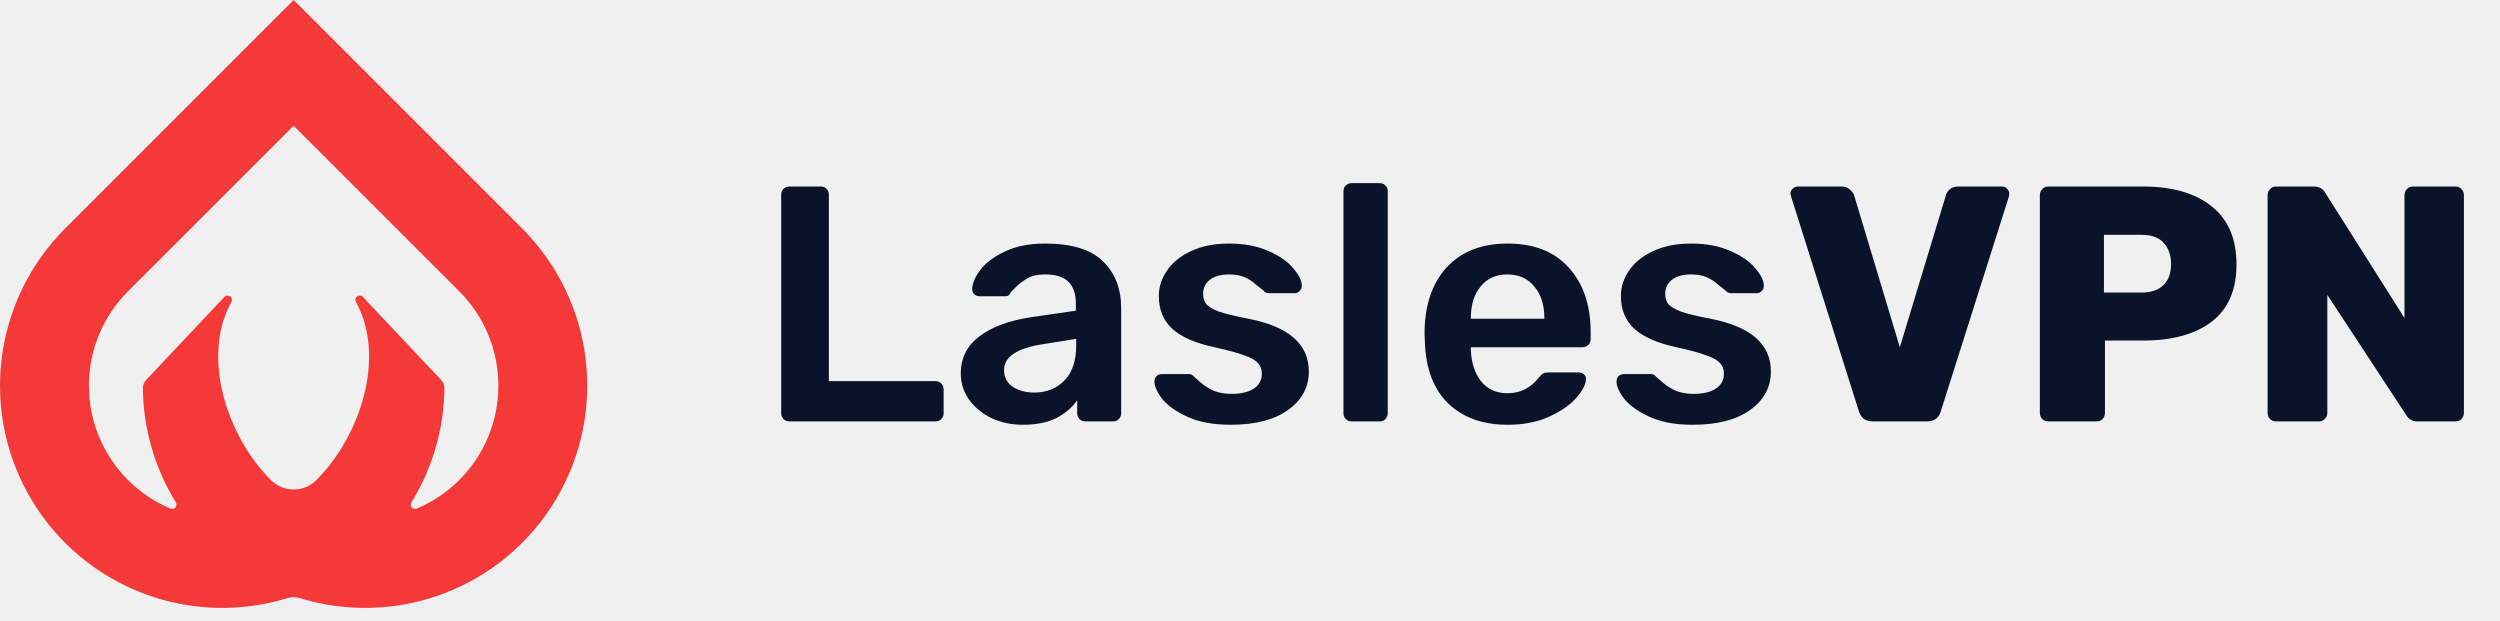
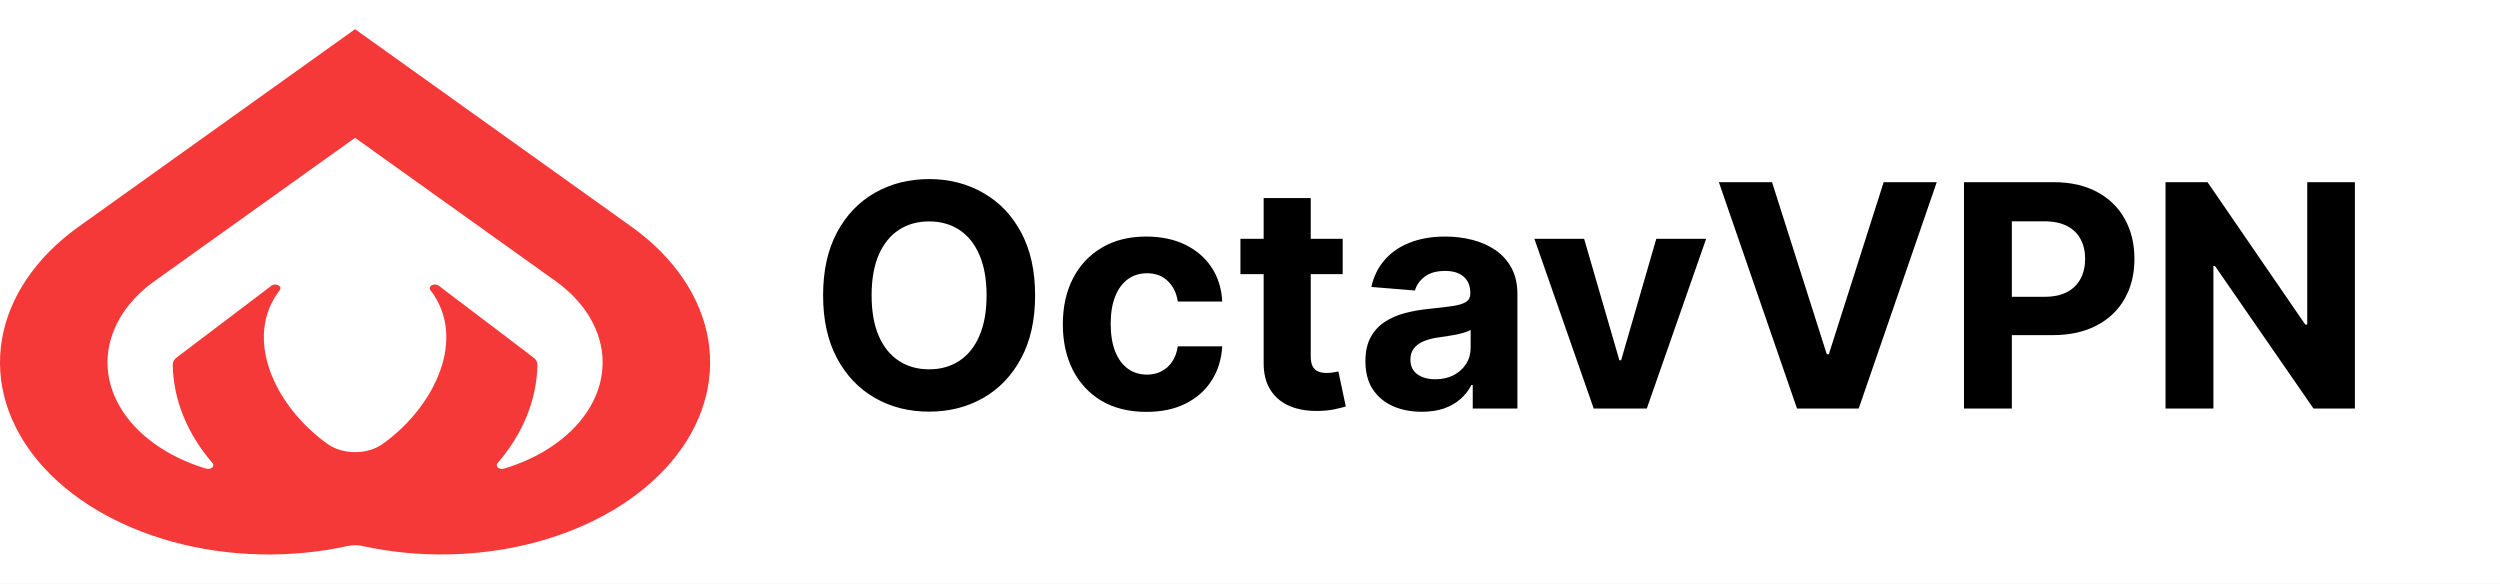
- <svg xmlns="http://www.w3.org/2000/svg" width="149" height="37" viewBox="0 0 149 37" fill="none">
-   <path d="M47.04 25.116C46.907 25.116 46.793 25.07 46.7 24.976C46.607 24.883 46.56 24.77 46.56 24.636V11.596C46.56 11.45 46.607 11.336 46.7 11.256C46.793 11.163 46.907 11.116 47.04 11.116H48.92C49.067 11.116 49.18 11.163 49.26 11.256C49.353 11.336 49.4 11.45 49.4 11.596V22.716H55.74C55.887 22.716 56.007 22.763 56.1 22.856C56.193 22.95 56.24 23.063 56.24 23.196V24.636C56.24 24.77 56.193 24.883 56.1 24.976C56.007 25.07 55.887 25.116 55.74 25.116H47.04ZM60.961 25.316C60.281 25.316 59.654 25.183 59.081 24.916C58.521 24.636 58.074 24.263 57.741 23.796C57.421 23.329 57.261 22.816 57.261 22.256C57.261 21.349 57.628 20.616 58.361 20.056C59.094 19.496 60.101 19.116 61.381 18.916L64.121 18.516V18.096C64.121 17.523 63.974 17.09 63.681 16.796C63.388 16.503 62.921 16.356 62.281 16.356C61.841 16.356 61.488 16.436 61.221 16.596C60.954 16.756 60.734 16.923 60.561 17.096C60.401 17.256 60.294 17.363 60.241 17.416C60.188 17.576 60.088 17.656 59.941 17.656H58.381C58.261 17.656 58.154 17.616 58.061 17.536C57.981 17.456 57.941 17.349 57.941 17.216C57.954 16.883 58.114 16.509 58.421 16.096C58.741 15.669 59.228 15.303 59.881 14.996C60.534 14.676 61.341 14.516 62.301 14.516C63.874 14.516 65.021 14.87 65.741 15.576C66.461 16.283 66.821 17.209 66.821 18.356V24.636C66.821 24.77 66.774 24.883 66.681 24.976C66.601 25.07 66.488 25.116 66.341 25.116H64.681C64.548 25.116 64.434 25.07 64.341 24.976C64.248 24.883 64.201 24.77 64.201 24.636V23.856C63.908 24.283 63.494 24.636 62.961 24.916C62.428 25.183 61.761 25.316 60.961 25.316ZM61.641 23.396C62.374 23.396 62.974 23.156 63.441 22.676C63.908 22.196 64.141 21.503 64.141 20.596V20.196L62.141 20.516C60.608 20.756 59.841 21.27 59.841 22.056C59.841 22.483 60.014 22.816 60.361 23.056C60.721 23.283 61.148 23.396 61.641 23.396ZM73.346 25.316C72.333 25.316 71.486 25.163 70.806 24.856C70.126 24.549 69.62 24.196 69.286 23.796C68.966 23.383 68.806 23.029 68.806 22.736C68.806 22.603 68.846 22.496 68.926 22.416C69.02 22.336 69.126 22.296 69.246 22.296H70.886C70.993 22.296 71.086 22.349 71.166 22.456C71.233 22.509 71.38 22.636 71.606 22.836C71.846 23.036 72.113 23.196 72.406 23.316C72.713 23.423 73.046 23.476 73.406 23.476C73.94 23.476 74.373 23.376 74.706 23.176C75.04 22.963 75.206 22.663 75.206 22.276C75.206 22.009 75.126 21.796 74.966 21.636C74.82 21.463 74.546 21.309 74.146 21.176C73.76 21.029 73.173 20.869 72.386 20.696C71.253 20.456 70.413 20.09 69.866 19.596C69.333 19.103 69.066 18.45 69.066 17.636C69.066 17.103 69.226 16.603 69.546 16.136C69.866 15.656 70.34 15.27 70.966 14.976C71.606 14.669 72.366 14.516 73.246 14.516C74.153 14.516 74.933 14.663 75.586 14.956C76.24 15.236 76.733 15.576 77.066 15.976C77.413 16.376 77.586 16.73 77.586 17.036C77.586 17.156 77.54 17.263 77.446 17.356C77.366 17.436 77.266 17.476 77.146 17.476H75.646C75.5 17.476 75.386 17.423 75.306 17.316C75.213 17.25 75.06 17.13 74.846 16.956C74.646 16.77 74.42 16.623 74.166 16.516C73.913 16.41 73.606 16.356 73.246 16.356C72.753 16.356 72.373 16.463 72.106 16.676C71.84 16.89 71.706 17.169 71.706 17.516C71.706 17.756 71.766 17.956 71.886 18.116C72.02 18.276 72.28 18.43 72.666 18.576C73.053 18.709 73.633 18.849 74.406 18.996C76.806 19.463 78.006 20.509 78.006 22.136C78.006 23.083 77.593 23.849 76.766 24.436C75.953 25.023 74.813 25.316 73.346 25.316ZM80.55 25.116C80.417 25.116 80.304 25.07 80.21 24.976C80.117 24.883 80.07 24.77 80.07 24.636V11.396C80.07 11.249 80.117 11.136 80.21 11.056C80.304 10.963 80.417 10.916 80.55 10.916H82.231C82.377 10.916 82.49 10.963 82.57 11.056C82.664 11.136 82.71 11.249 82.71 11.396V24.636C82.71 24.77 82.664 24.883 82.57 24.976C82.49 25.07 82.377 25.116 82.231 25.116H80.55ZM89.863 25.316C88.37 25.316 87.183 24.89 86.303 24.036C85.436 23.183 84.976 21.97 84.923 20.396L84.903 19.896C84.903 18.23 85.336 16.916 86.203 15.956C87.083 14.996 88.296 14.516 89.843 14.516C91.43 14.516 92.65 14.996 93.503 15.956C94.37 16.916 94.803 18.196 94.803 19.796V20.216C94.803 20.349 94.756 20.463 94.663 20.556C94.57 20.649 94.45 20.696 94.303 20.696H87.663V20.856C87.69 21.603 87.89 22.223 88.263 22.716C88.65 23.196 89.176 23.436 89.843 23.436C90.603 23.436 91.223 23.13 91.703 22.516C91.823 22.369 91.916 22.283 91.983 22.256C92.05 22.216 92.163 22.196 92.323 22.196H94.083C94.203 22.196 94.303 22.23 94.383 22.296C94.476 22.363 94.523 22.456 94.523 22.576C94.523 22.896 94.33 23.276 93.943 23.716C93.57 24.143 93.03 24.516 92.323 24.836C91.616 25.156 90.796 25.316 89.863 25.316ZM92.043 18.996V18.956C92.043 18.169 91.843 17.543 91.443 17.076C91.056 16.596 90.523 16.356 89.843 16.356C89.163 16.356 88.63 16.596 88.243 17.076C87.856 17.543 87.663 18.169 87.663 18.956V18.996H92.043ZM100.885 25.316C99.872 25.316 99.025 25.163 98.346 24.856C97.665 24.549 97.159 24.196 96.826 23.796C96.505 23.383 96.346 23.029 96.346 22.736C96.346 22.603 96.385 22.496 96.466 22.416C96.559 22.336 96.665 22.296 96.785 22.296H98.425C98.532 22.296 98.626 22.349 98.706 22.456C98.772 22.509 98.919 22.636 99.145 22.836C99.385 23.036 99.652 23.196 99.945 23.316C100.252 23.423 100.585 23.476 100.945 23.476C101.479 23.476 101.912 23.376 102.245 23.176C102.579 22.963 102.745 22.663 102.745 22.276C102.745 22.009 102.665 21.796 102.505 21.636C102.359 21.463 102.085 21.309 101.685 21.176C101.299 21.029 100.712 20.869 99.925 20.696C98.792 20.456 97.952 20.09 97.406 19.596C96.872 19.103 96.606 18.45 96.606 17.636C96.606 17.103 96.766 16.603 97.085 16.136C97.406 15.656 97.879 15.27 98.505 14.976C99.145 14.669 99.906 14.516 100.785 14.516C101.692 14.516 102.472 14.663 103.125 14.956C103.779 15.236 104.272 15.576 104.605 15.976C104.952 16.376 105.125 16.73 105.125 17.036C105.125 17.156 105.079 17.263 104.985 17.356C104.905 17.436 104.805 17.476 104.685 17.476H103.185C103.039 17.476 102.925 17.423 102.845 17.316C102.752 17.25 102.599 17.13 102.385 16.956C102.185 16.77 101.959 16.623 101.705 16.516C101.452 16.41 101.145 16.356 100.785 16.356C100.292 16.356 99.912 16.463 99.645 16.676C99.379 16.89 99.246 17.169 99.246 17.516C99.246 17.756 99.305 17.956 99.425 18.116C99.559 18.276 99.819 18.43 100.205 18.576C100.592 18.709 101.172 18.849 101.945 18.996C104.345 19.463 105.545 20.509 105.545 22.136C105.545 23.083 105.132 23.849 104.305 24.436C103.492 25.023 102.352 25.316 100.885 25.316ZM111.63 25.116C111.403 25.116 111.216 25.063 111.07 24.956C110.936 24.836 110.843 24.689 110.79 24.516L106.75 11.716L106.71 11.536C106.71 11.43 106.75 11.336 106.83 11.256C106.923 11.163 107.03 11.116 107.15 11.116H109.77C109.97 11.116 110.13 11.176 110.25 11.296C110.383 11.403 110.47 11.523 110.51 11.656L113.23 20.696L115.97 11.656C116.01 11.509 116.09 11.383 116.21 11.276C116.343 11.169 116.51 11.116 116.71 11.116H119.33C119.45 11.116 119.55 11.163 119.63 11.256C119.71 11.336 119.75 11.43 119.75 11.536C119.75 11.603 119.743 11.663 119.73 11.716L115.67 24.516C115.63 24.689 115.536 24.836 115.39 24.956C115.256 25.063 115.076 25.116 114.85 25.116H111.63ZM122.075 25.116C121.942 25.116 121.822 25.07 121.715 24.976C121.622 24.869 121.575 24.75 121.575 24.616V11.636C121.575 11.489 121.622 11.37 121.715 11.276C121.808 11.169 121.928 11.116 122.075 11.116H127.735C129.468 11.116 130.828 11.509 131.815 12.296C132.802 13.083 133.295 14.236 133.295 15.756C133.295 17.276 132.802 18.416 131.815 19.176C130.828 19.923 129.468 20.296 127.735 20.296H125.455V24.616C125.455 24.75 125.408 24.869 125.315 24.976C125.222 25.07 125.102 25.116 124.955 25.116H122.075ZM127.635 17.436C128.182 17.436 128.608 17.296 128.915 17.016C129.235 16.723 129.395 16.296 129.395 15.736C129.395 15.216 129.248 14.796 128.955 14.476C128.675 14.156 128.235 13.996 127.635 13.996H125.395V17.436H127.635ZM135.649 25.116C135.516 25.116 135.396 25.07 135.289 24.976C135.196 24.869 135.149 24.75 135.149 24.616V11.636C135.149 11.489 135.196 11.37 135.289 11.276C135.382 11.169 135.502 11.116 135.649 11.116H137.909C138.216 11.116 138.442 11.243 138.589 11.496L143.309 18.956V11.636C143.309 11.489 143.356 11.37 143.449 11.276C143.542 11.169 143.662 11.116 143.809 11.116H146.349C146.496 11.116 146.616 11.169 146.709 11.276C146.802 11.37 146.849 11.489 146.849 11.636V24.596C146.849 24.743 146.802 24.869 146.709 24.976C146.616 25.07 146.496 25.116 146.349 25.116H144.089C143.782 25.116 143.556 24.989 143.409 24.736L138.709 17.576V24.616C138.709 24.763 138.656 24.883 138.549 24.976C138.456 25.07 138.336 25.116 138.189 25.116H135.649Z" fill="#0B132A" />
-   <path d="M31.147 13.648L31.125 13.626C31.124 13.625 31.122 13.623 31.122 13.621L17.501 0L3.88 13.621C3.878 13.623 3.876 13.626 3.876 13.626L3.853 13.647C1.771 15.742 0.448 18.473 0.095 21.405C-0.258 24.338 0.38 27.304 1.906 29.833C3.433 32.362 5.761 34.308 8.521 35.361C11.28 36.415 14.313 36.516 17.136 35.648C17.373 35.575 17.628 35.575 17.865 35.648C20.688 36.515 23.721 36.414 26.48 35.361C29.239 34.307 31.567 32.361 33.094 29.833C34.62 27.304 35.258 24.338 34.905 21.405C34.553 18.473 33.23 15.742 31.147 13.648ZM8.723 22.63C8.657 22.696 8.604 22.775 8.568 22.861C8.533 22.948 8.514 23.041 8.514 23.135C8.538 25.539 9.218 27.89 10.479 29.937C10.508 29.983 10.521 30.038 10.517 30.092C10.513 30.146 10.492 30.198 10.457 30.24C10.421 30.282 10.374 30.311 10.321 30.324C10.268 30.337 10.212 30.333 10.162 30.312C9.213 29.913 8.352 29.334 7.625 28.605C6.136 27.116 5.299 25.097 5.298 22.991C5.297 20.886 6.131 18.865 7.618 17.374L17.501 7.493L27.383 17.374C28.87 18.865 29.704 20.885 29.703 22.991C29.702 25.097 28.865 27.116 27.376 28.605C26.649 29.334 25.788 29.913 24.84 30.312C24.789 30.333 24.733 30.337 24.68 30.324C24.627 30.311 24.58 30.281 24.544 30.24C24.509 30.198 24.488 30.146 24.484 30.092C24.48 30.038 24.493 29.983 24.522 29.937C25.784 27.89 26.463 25.539 26.488 23.135C26.488 23.041 26.469 22.948 26.433 22.861C26.397 22.775 26.344 22.696 26.278 22.63L21.604 17.672C21.557 17.633 21.498 17.612 21.438 17.612C21.377 17.612 21.319 17.633 21.272 17.672C21.226 17.71 21.194 17.764 21.183 17.824C21.172 17.884 21.183 17.945 21.213 17.998C23.028 21.283 21.467 26.002 18.864 28.605L18.85 28.619C18.491 28.974 18.006 29.174 17.5 29.174C16.995 29.173 16.51 28.974 16.151 28.618L16.138 28.605C13.534 26.002 11.974 21.284 13.789 17.998C13.819 17.946 13.83 17.884 13.819 17.825C13.808 17.765 13.776 17.711 13.73 17.672C13.683 17.634 13.625 17.612 13.564 17.612C13.504 17.612 13.445 17.634 13.398 17.672L8.723 22.63Z" fill="#F53838" />
+ <svg xmlns="http://www.w3.org/2000/svg" width="257" height="60" viewBox="0 0 257 60" fill="none">
+   <rect width="257" height="60" fill="white" />
+   <path d="M64.964 23.34L64.919 23.308C64.915 23.306 64.912 23.304 64.91 23.301L36.501 3L8.092 23.3C8.089 23.303 8.084 23.307 8.084 23.307L8.037 23.34C3.693 26.461 0.934 30.531 0.198 34.902C-0.538 39.273 0.792 43.694 3.976 47.463C7.16 51.232 12.016 54.132 17.772 55.702C23.527 57.272 29.852 57.422 35.741 56.129C36.236 56.02 36.766 56.02 37.261 56.129C43.15 57.422 49.474 57.271 55.229 55.701C60.984 54.13 65.84 51.231 69.024 47.462C72.208 43.694 73.538 39.273 72.802 34.902C72.067 30.532 69.308 26.462 64.964 23.34ZM18.194 36.727C18.056 36.826 17.946 36.943 17.871 37.072C17.797 37.201 17.758 37.34 17.758 37.479C17.808 41.062 19.226 44.567 21.857 47.618C21.916 47.687 21.944 47.768 21.935 47.849C21.927 47.93 21.883 48.007 21.809 48.069C21.736 48.131 21.637 48.175 21.526 48.194C21.416 48.214 21.3 48.208 21.194 48.177C19.216 47.583 17.419 46.718 15.904 45.633C12.799 43.413 11.053 40.404 11.05 37.266C11.047 34.127 12.788 31.116 15.889 28.894L36.501 14.167L57.112 28.894C60.214 31.116 61.955 34.127 61.952 37.266C61.949 40.404 60.203 43.413 57.098 45.633C55.583 46.718 53.786 47.583 51.808 48.177C51.703 48.208 51.586 48.214 51.476 48.194C51.365 48.175 51.266 48.131 51.193 48.069C51.119 48.007 51.075 47.93 51.067 47.849C51.058 47.768 51.086 47.687 51.145 47.617C53.777 44.567 55.195 41.062 55.246 37.479C55.246 37.34 55.207 37.201 55.132 37.072C55.057 36.943 54.947 36.826 54.808 36.727L45.059 29.338C44.962 29.28 44.84 29.248 44.713 29.248C44.587 29.248 44.465 29.28 44.367 29.338C44.27 29.395 44.205 29.476 44.182 29.565C44.16 29.654 44.181 29.745 44.244 29.824C48.03 34.72 44.774 41.752 39.344 45.633L39.316 45.653C38.566 46.183 37.554 46.48 36.5 46.48C35.446 46.48 34.435 46.182 33.686 45.652L33.66 45.633C28.228 41.752 24.974 34.721 28.761 29.825C28.823 29.746 28.845 29.655 28.822 29.566C28.799 29.477 28.734 29.396 28.637 29.339C28.54 29.281 28.417 29.249 28.291 29.249C28.165 29.249 28.042 29.281 27.945 29.339L18.194 36.727Z" fill="#F53838" />
+   <path d="M106.409 30.364C106.409 32.901 105.928 35.061 104.966 36.841C104.011 38.621 102.708 39.981 101.057 40.92C99.413 41.852 97.564 42.318 95.511 42.318C93.443 42.318 91.587 41.849 89.943 40.909C88.299 39.97 87 38.61 86.046 36.83C85.091 35.049 84.614 32.894 84.614 30.364C84.614 27.826 85.091 25.667 86.046 23.886C87 22.106 88.299 20.75 89.943 19.818C91.587 18.879 93.443 18.409 95.511 18.409C97.564 18.409 99.413 18.879 101.057 19.818C102.708 20.75 104.011 22.106 104.966 23.886C105.928 25.667 106.409 27.826 106.409 30.364ZM101.42 30.364C101.42 28.72 101.174 27.333 100.682 26.204C100.197 25.076 99.511 24.22 98.625 23.636C97.739 23.053 96.701 22.761 95.511 22.761C94.322 22.761 93.284 23.053 92.398 23.636C91.511 24.22 90.822 25.076 90.329 26.204C89.845 27.333 89.602 28.72 89.602 30.364C89.602 32.008 89.845 33.394 90.329 34.523C90.822 35.651 91.511 36.508 92.398 37.091C93.284 37.674 94.322 37.966 95.511 37.966C96.701 37.966 97.739 37.674 98.625 37.091C99.511 36.508 100.197 35.651 100.682 34.523C101.174 33.394 101.42 32.008 101.42 30.364ZM117.849 42.341C116.062 42.341 114.524 41.962 113.236 41.205C111.955 40.439 110.971 39.379 110.281 38.023C109.599 36.667 109.259 35.106 109.259 33.341C109.259 31.553 109.603 29.985 110.293 28.636C110.99 27.28 111.978 26.224 113.259 25.466C114.539 24.701 116.062 24.318 117.827 24.318C119.349 24.318 120.683 24.595 121.827 25.148C122.971 25.701 123.876 26.477 124.543 27.477C125.209 28.477 125.577 29.651 125.645 31H121.077C120.948 30.129 120.607 29.428 120.054 28.898C119.509 28.36 118.793 28.091 117.906 28.091C117.156 28.091 116.501 28.296 115.94 28.704C115.387 29.106 114.955 29.693 114.645 30.466C114.334 31.239 114.179 32.174 114.179 33.273C114.179 34.386 114.33 35.333 114.634 36.114C114.944 36.894 115.38 37.489 115.94 37.898C116.501 38.307 117.156 38.511 117.906 38.511C118.459 38.511 118.955 38.398 119.395 38.17C119.842 37.943 120.209 37.614 120.497 37.182C120.793 36.742 120.986 36.216 121.077 35.602H125.645C125.569 36.936 125.205 38.11 124.554 39.125C123.91 40.133 123.02 40.92 121.884 41.489C120.747 42.057 119.402 42.341 117.849 42.341ZM138.028 24.546V28.182H127.517V24.546H138.028ZM129.903 20.364H134.744V36.636C134.744 37.083 134.813 37.432 134.949 37.682C135.085 37.924 135.275 38.095 135.517 38.193C135.767 38.292 136.055 38.341 136.381 38.341C136.608 38.341 136.835 38.322 137.062 38.284C137.29 38.239 137.464 38.205 137.585 38.182L138.347 41.784C138.104 41.86 137.763 41.947 137.324 42.045C136.884 42.151 136.35 42.216 135.722 42.239C134.555 42.284 133.532 42.129 132.653 41.773C131.782 41.417 131.104 40.864 130.619 40.114C130.134 39.364 129.896 38.417 129.903 37.273V20.364ZM146.159 42.33C145.045 42.33 144.053 42.136 143.182 41.75C142.311 41.356 141.621 40.776 141.114 40.011C140.614 39.239 140.364 38.276 140.364 37.125C140.364 36.155 140.542 35.341 140.898 34.682C141.254 34.023 141.739 33.492 142.352 33.091C142.966 32.689 143.663 32.386 144.443 32.182C145.231 31.977 146.057 31.833 146.92 31.75C147.936 31.644 148.754 31.546 149.375 31.454C149.996 31.356 150.447 31.212 150.727 31.023C151.008 30.833 151.148 30.553 151.148 30.182V30.114C151.148 29.394 150.92 28.837 150.466 28.443C150.019 28.049 149.383 27.852 148.557 27.852C147.686 27.852 146.992 28.046 146.477 28.432C145.962 28.811 145.621 29.288 145.455 29.864L140.977 29.5C141.205 28.439 141.652 27.523 142.318 26.75C142.985 25.97 143.845 25.371 144.898 24.954C145.958 24.53 147.186 24.318 148.58 24.318C149.549 24.318 150.477 24.432 151.364 24.659C152.258 24.886 153.049 25.239 153.739 25.716C154.436 26.193 154.985 26.807 155.386 27.557C155.788 28.299 155.989 29.189 155.989 30.227V42H151.398V39.58H151.261C150.981 40.125 150.606 40.606 150.136 41.023C149.667 41.432 149.102 41.754 148.443 41.989C147.784 42.216 147.023 42.33 146.159 42.33ZM147.545 38.989C148.258 38.989 148.886 38.849 149.432 38.568C149.977 38.28 150.405 37.894 150.716 37.409C151.027 36.924 151.182 36.375 151.182 35.761V33.909C151.03 34.008 150.822 34.099 150.557 34.182C150.299 34.258 150.008 34.33 149.682 34.398C149.356 34.458 149.03 34.515 148.705 34.568C148.379 34.614 148.083 34.655 147.818 34.693C147.25 34.776 146.754 34.909 146.33 35.091C145.905 35.273 145.576 35.519 145.341 35.83C145.106 36.133 144.989 36.511 144.989 36.966C144.989 37.625 145.227 38.129 145.705 38.477C146.189 38.818 146.803 38.989 147.545 38.989ZM175.392 24.546L169.29 42H163.835L157.733 24.546H162.847L166.472 37.034H166.653L170.267 24.546H175.392ZM182.165 18.727L187.79 36.409H188.006L193.642 18.727H199.097L191.074 42H184.733L176.699 18.727H182.165ZM201.898 42V18.727H211.08C212.845 18.727 214.348 19.064 215.591 19.739C216.833 20.405 217.78 21.333 218.432 22.523C219.091 23.704 219.42 25.068 219.42 26.614C219.42 28.159 219.087 29.523 218.42 30.704C217.754 31.886 216.788 32.807 215.523 33.466C214.265 34.125 212.742 34.455 210.955 34.455H205.102V30.511H210.159C211.106 30.511 211.886 30.349 212.5 30.023C213.121 29.689 213.583 29.231 213.886 28.648C214.197 28.057 214.352 27.379 214.352 26.614C214.352 25.841 214.197 25.167 213.886 24.591C213.583 24.008 213.121 23.557 212.5 23.239C211.879 22.913 211.091 22.75 210.136 22.75H206.818V42H201.898ZM242.082 18.727V42H237.832L227.707 27.352H227.537V42H222.616V18.727H226.935L236.98 33.364H237.185V18.727H242.082Z" fill="black" />
</svg>
